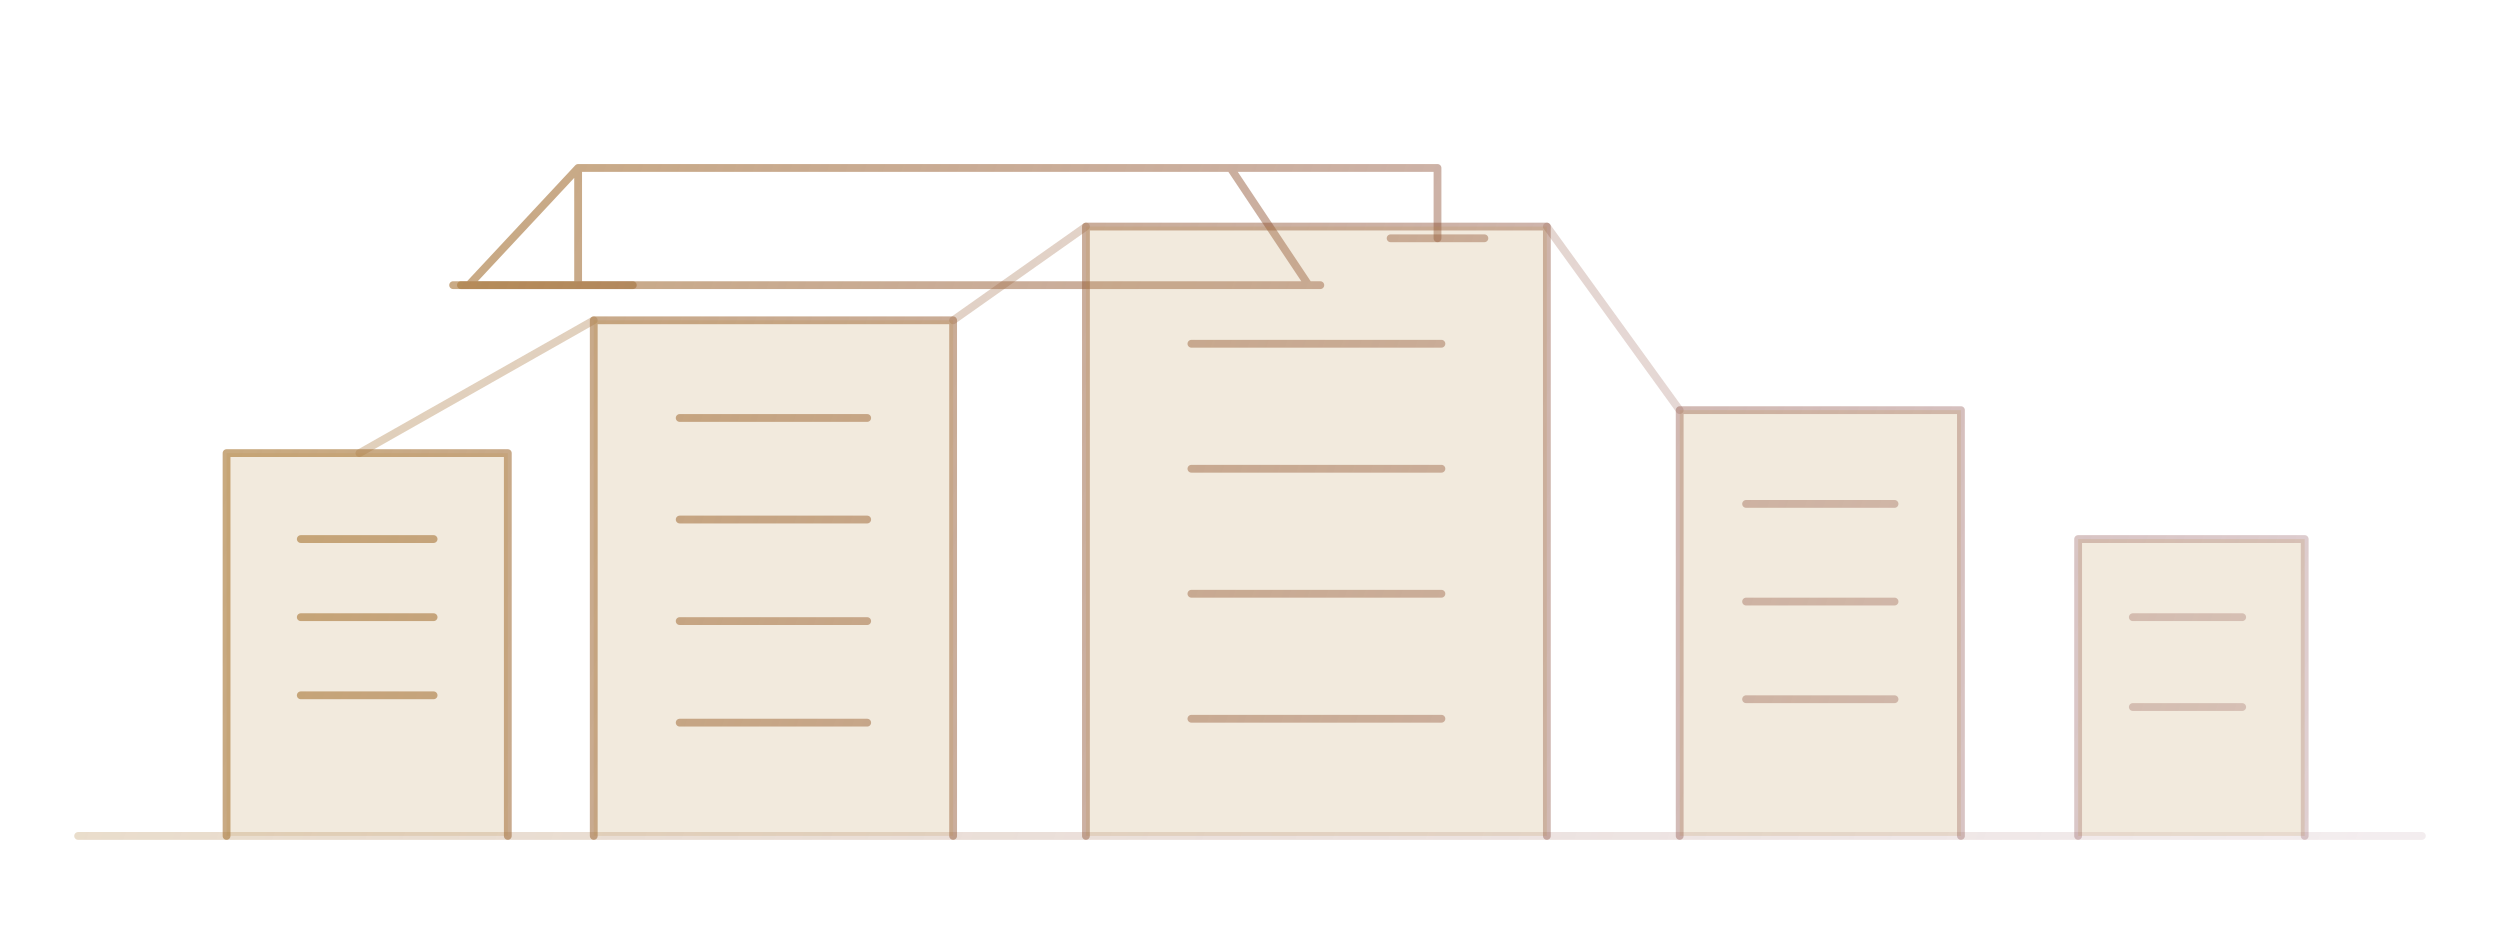
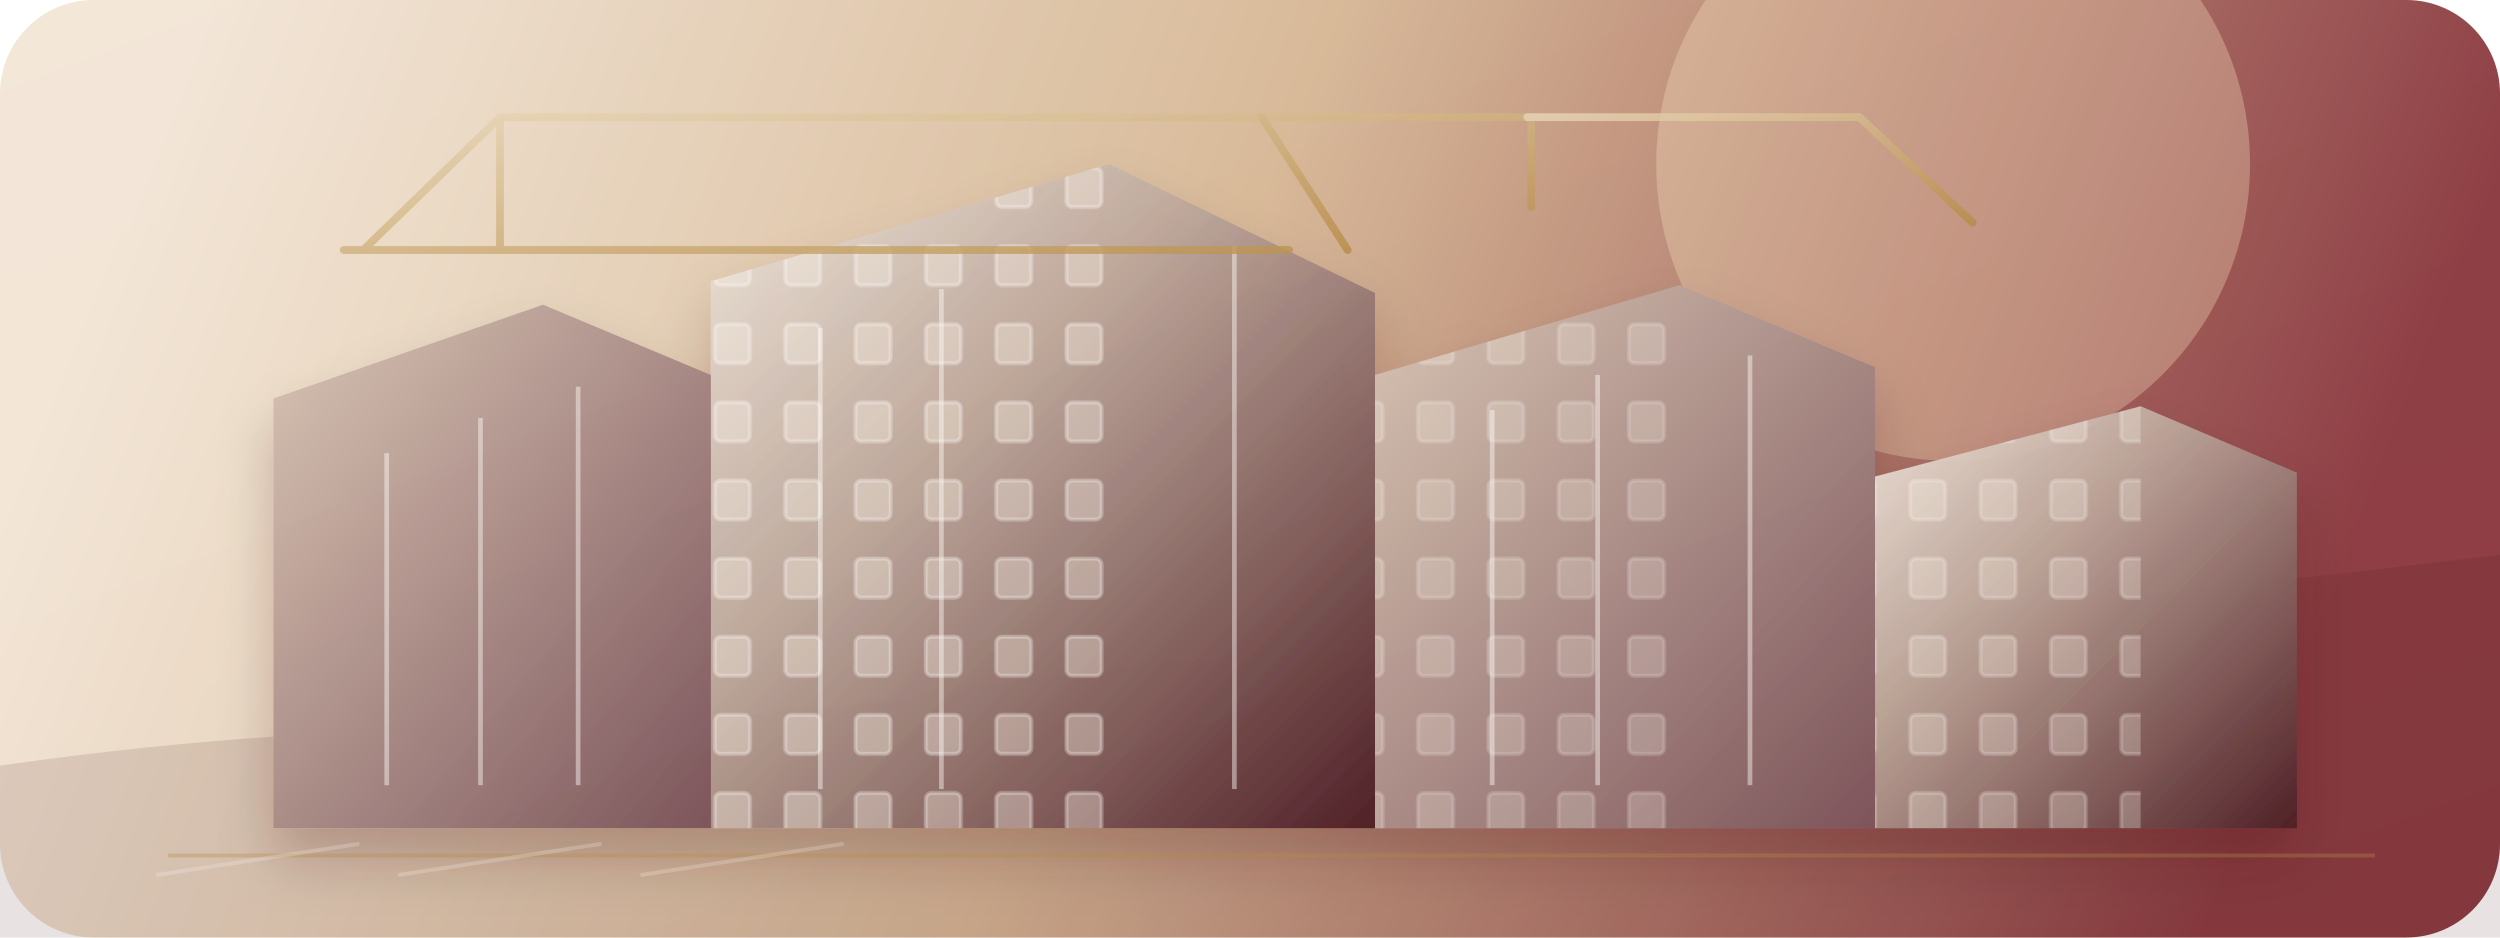
<svg xmlns="http://www.w3.org/2000/svg" width="640" height="240" viewBox="0 0 640 240" fill="none">
  <defs>
-     <linearGradient id="g" x1="40" y1="30" x2="600" y2="230" gradientUnits="userSpaceOnUse">
-       <stop stop-color="#B58A45" stop-opacity=".72" />
-       <stop offset="1" stop-color="#6B1F2B" stop-opacity=".20" />
+     <linearGradient id="sky" x1="44" y1="18" x2="570" y2="224" gradientUnits="userSpaceOnUse">
+       <stop stop-color="#F3E7D9" />
+       <stop offset=".48" stop-color="#D7B999" />
+       <stop offset="1" stop-color="#8B3A43" />
    </linearGradient>
+     <linearGradient id="glass" x1="0" y1="0" x2="1" y2="1">
+       <stop stop-color="#EFE7DE" stop-opacity=".96" />
+       <stop offset=".38" stop-color="#BCA79D" stop-opacity=".92" />
+       <stop offset="1" stop-color="#4A1A23" stop-opacity=".98" />
+     </linearGradient>
+     <linearGradient id="stone" x1="0" y1="0" x2="1" y2="1">
+       <stop stop-color="#D8C5B5" />
+       <stop offset="1" stop-color="#79515A" />
+     </linearGradient>
+     <linearGradient id="gold" x1="0" y1="0" x2="1" y2="1">
+       <stop stop-color="#E8D7B8" />
+       <stop offset="1" stop-color="#B58A45" />
+     </linearGradient>
+     <filter id="shadow" x="-20%" y="-20%" width="140%" height="160%">
+       <feDropShadow dx="0" dy="8" stdDeviation="7" flood-color="#351017" flood-opacity=".22" />
+     </filter>
+     <pattern id="windows" width="18" height="20" patternUnits="userSpaceOnUse">
+       <rect x="3" y="3" width="9" height="10" rx="1.5" fill="#F7F1E8" fill-opacity=".42" />
+       <rect x="3" y="3" width="9" height="10" rx="1.5" stroke="#FFFDFC" stroke-opacity=".34" />
+     </pattern>
  </defs>
-   <g stroke="url(#g)" stroke-width="2" stroke-linecap="round" stroke-linejoin="round">
-     <path d="M20 214H620" opacity=".4" />
-     <path d="M58 214V116H130V214M77 138h34M77 158h34M77 178h34" />
-     <path d="M152 214V82h92v132M174 107h48M174 133h48M174 159h48M174 185h48" />
-     <path d="M278 214V58h118v156M305 88h64M305 120h64M305 152h64M305 184h64" />
-     <path d="M430 214V105h72v109M447 129h38M447 154h38M447 179h38" />
-     <path d="M532 214V138h58v76M546 158h28M546 181h28" />
-     <path d="M92 116 152 82M244 82 278 58M396 58 430 105" opacity=".55" />
-     <path d="M116 73h222M148 73V43M148 43h220M368 43v18M148 43l-28 30M315 43l20 30" />
-     <path d="M118 73h44M356 61h24" />
+   <rect width="640" height="240" rx="24" fill="url(#sky)" />
+   <circle cx="500" cy="42" r="76" fill="#F8E4BE" fill-opacity=".32" />
+   <path d="M0 196C104 181 162 190 242 177C336 161 413 170 640 142V240H0V196Z" fill="#3B0F16" fill-opacity=".12" />
+   <g filter="url(#shadow)">
+     <path d="M70 212V102L139 78L182 96V212H70Z" fill="url(#stone)" />
+     <path d="M182 212V72L284 42L352 75V212H182Z" fill="url(#glass)" />
+     <path d="M352 212V96L430 73L480 94V212H352Z" fill="url(#stone)" />
+     <path d="M480 212V122L548 104L588 121V212H480Z" fill="url(#glass)" />
  </g>
-   <g fill="#B58A45" opacity=".18">
-     <path d="M58 116h72v98H58zM152 82h92v132h-92zM278 58h118v156H278zM430 105h72v109h-72zM532 138h58v76h-58z" />
+   <path d="M182 72L284 42V212H182V72Z" fill="url(#windows)" opacity=".9" />
+   <path d="M352 96L430 73V212H352V96Z" fill="url(#windows)" opacity=".58" />
+   <path d="M480 122L548 104V212H480V122Z" fill="url(#windows)" opacity=".68" />
+   <g stroke="#FFFDFC" stroke-opacity=".45" stroke-width="1.2">
+     <path d="M99 116V201M123 107V201M148 99V201" />
+     <path d="M210 84V202M241 74V202M316 63V202" />
+     <path d="M382 105V201M409 96V201M448 91V201" />
  </g>
+   <g stroke="url(#gold)" stroke-width="2" stroke-linecap="round" stroke-linejoin="round" opacity=".82">
+     <path d="M52 211H610" />
+     <path d="M88 64H330M128 64V30M128 30H392M392 30V53" />
+     <path d="M128 30L93 64M323 30L345 64" />
+     <path d="M391 30H476L505 57" />
+   </g>
+   <path d="M43 219H608" stroke="#B58A45" stroke-opacity=".34" stroke-width="1" />
+   <path d="M40 224L92 216M102 224L154 216M164 224L216 216" stroke="#FFFDFC" stroke-opacity=".22" />
+   <rect width="640" height="240" rx="24" fill="url(#gold)" fill-opacity=".045" />
</svg>
